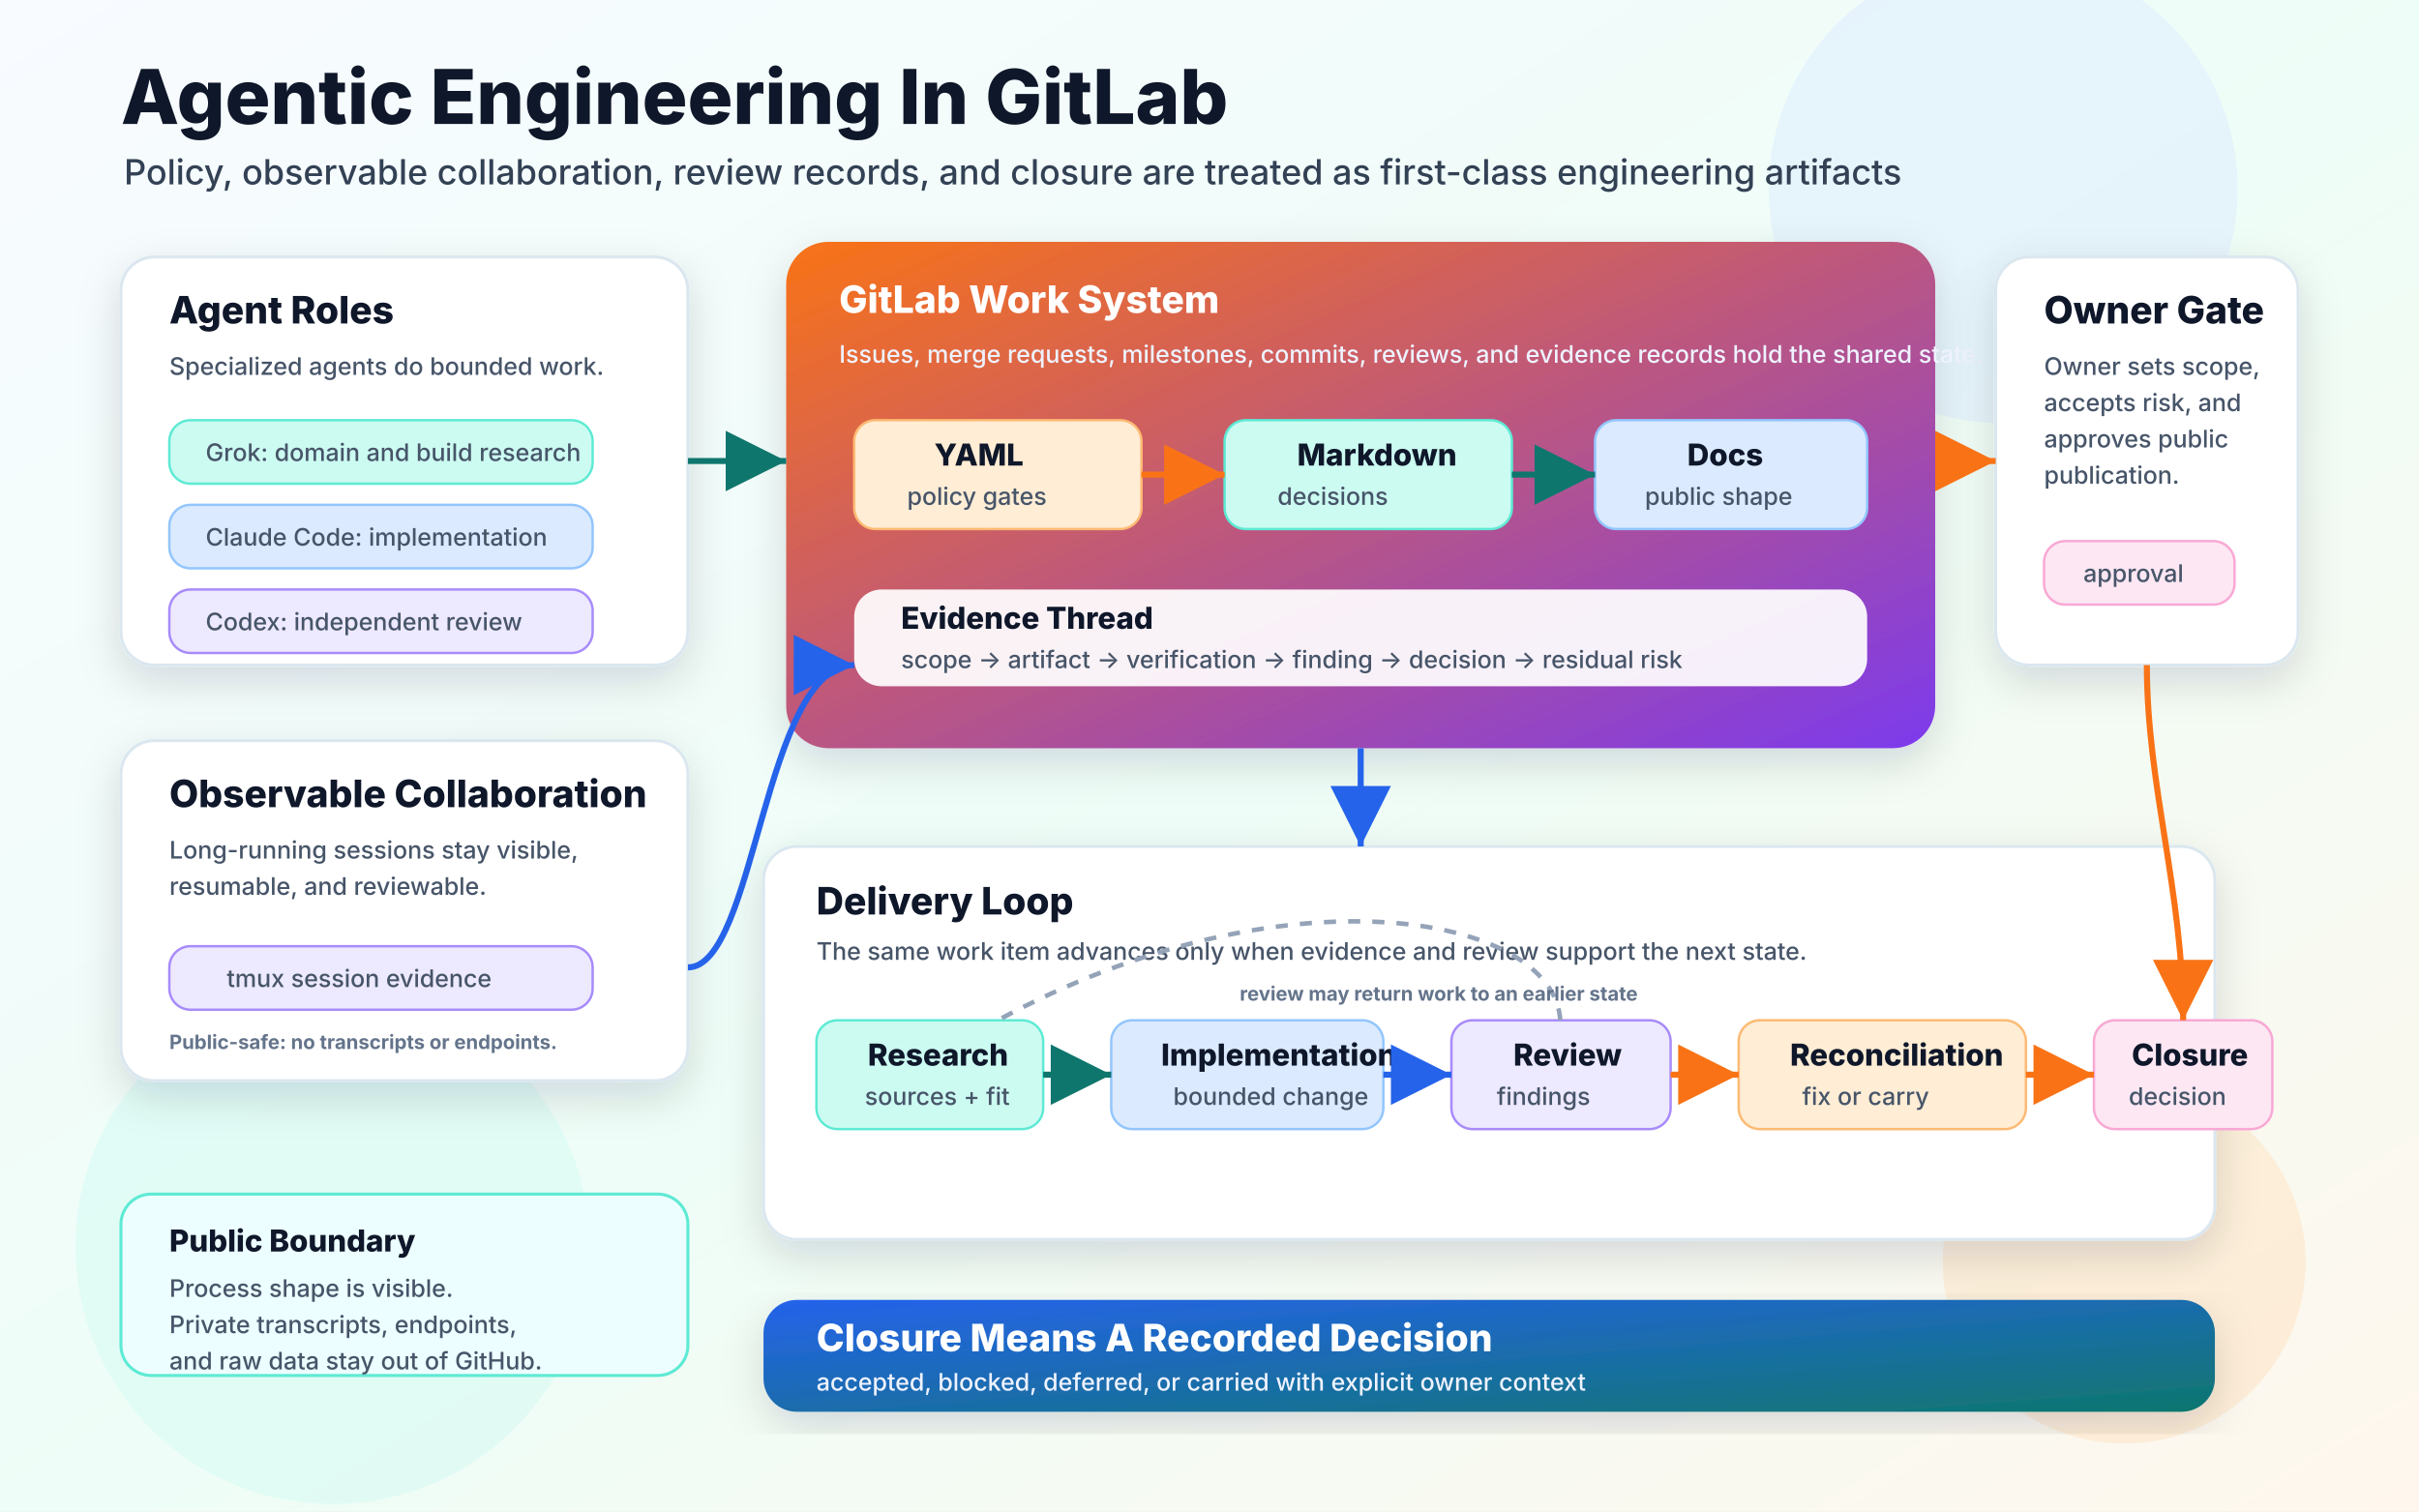
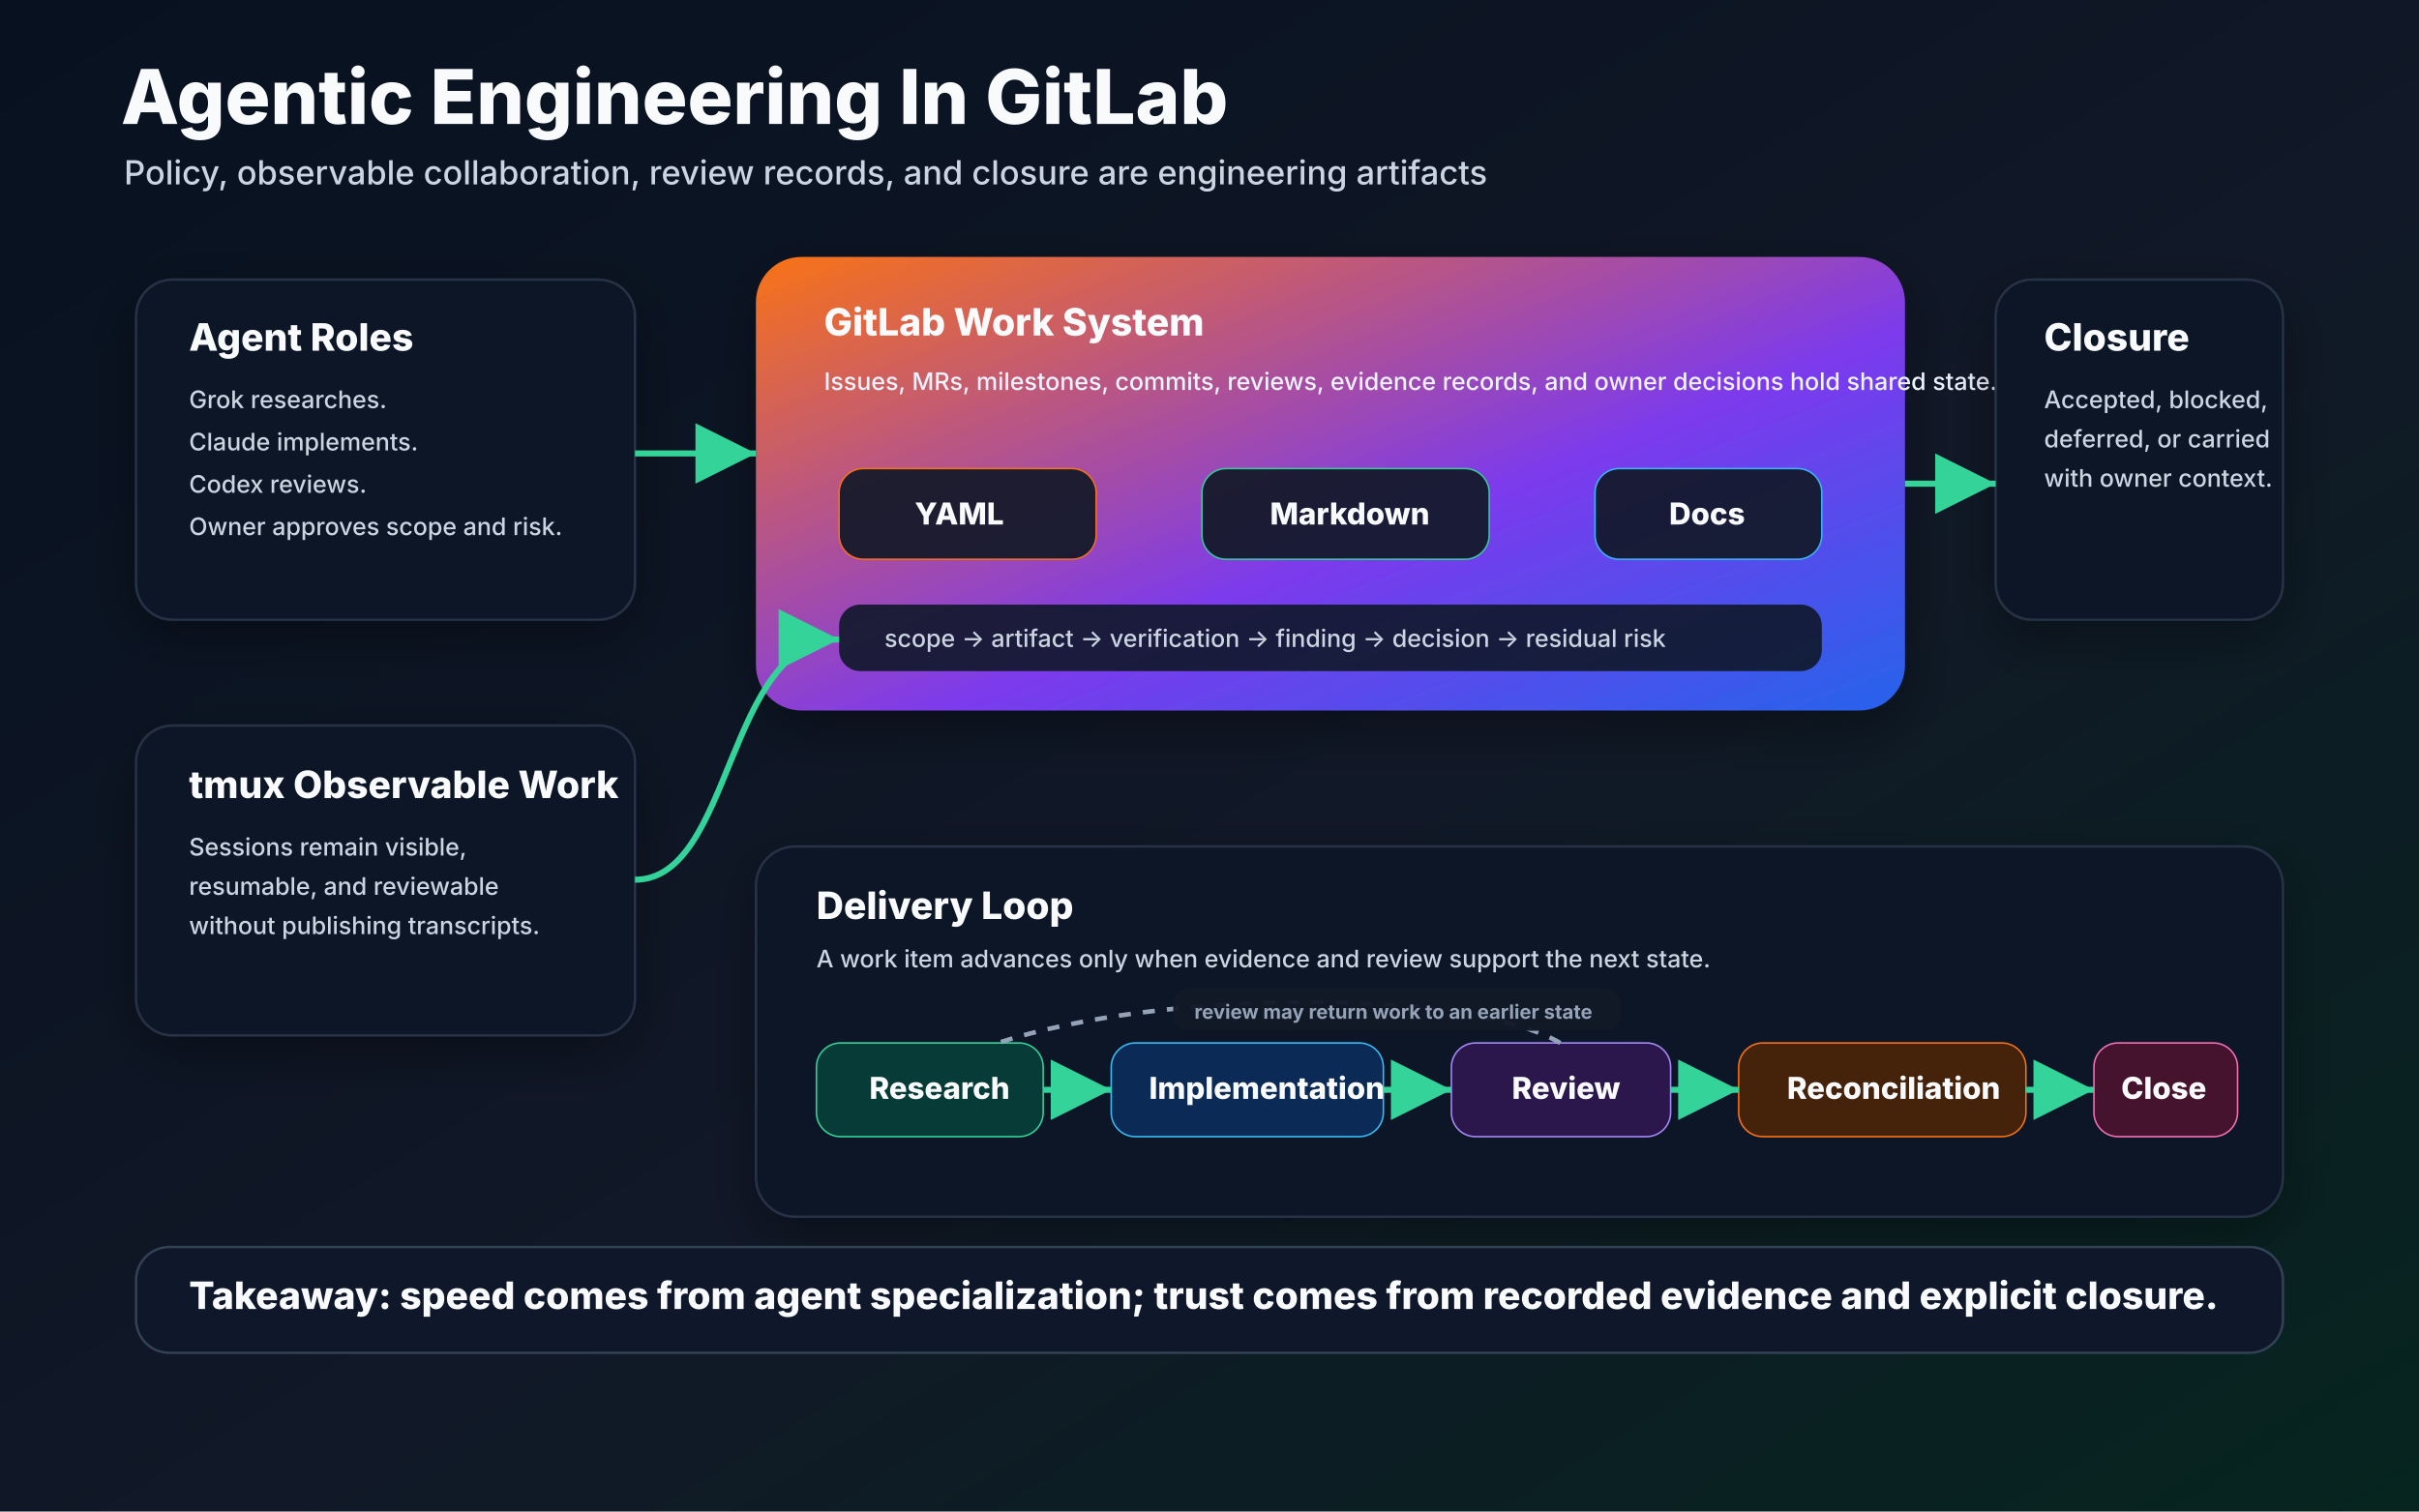
<svg xmlns="http://www.w3.org/2000/svg" width="1600" height="1000" viewBox="0 0 1600 1000" role="img" aria-labelledby="title desc">
  <defs>
    <linearGradient id="bg" x1="0" y1="0" x2="1" y2="1">
-       <stop offset="0" stop-color="#f8fbff" />
-       <stop offset="0.52" stop-color="#eefdf7" />
-       <stop offset="1" stop-color="#fff7ed" />
+       <stop offset="0" stop-color="#07111f" />
+       <stop offset="0.55" stop-color="#111827" />
+       <stop offset="1" stop-color="#06251f" />
    </linearGradient>
-     <linearGradient id="gitlab" x1="0" y1="0" x2="1" y2="1">
+     <linearGradient id="git" x1="0" y1="0" x2="1" y2="1">
      <stop offset="0" stop-color="#f97316" />
-       <stop offset="1" stop-color="#7c3aed" />
-     </linearGradient>
-     <linearGradient id="flow" x1="0" y1="0" x2="1" y2="1">
-       <stop offset="0" stop-color="#2563eb" />
-       <stop offset="1" stop-color="#0f766e" />
+       <stop offset="0.58" stop-color="#7c3aed" />
+       <stop offset="1" stop-color="#2563eb" />
    </linearGradient>
    <filter id="shadow" x="-20%" y="-20%" width="140%" height="140%">
-       <feDropShadow dx="0" dy="10" stdDeviation="14" flood-color="#0f172a" flood-opacity="0.14" />
+       <feDropShadow dx="0" dy="12" stdDeviation="18" flood-color="#000" flood-opacity="0.35" />
    </filter>
-     <marker id="arrow-blue" markerWidth="14" markerHeight="14" refX="10" refY="5" orient="auto" markerUnits="strokeWidth">
-       <path d="M0,0 L10,5 L0,10 z" fill="#2563eb" />
+     <marker id="arrow" markerWidth="14" markerHeight="14" refX="10" refY="5" orient="auto" markerUnits="strokeWidth">
+       <path d="M0,0 L10,5 L0,10 z" fill="#34d399" />
    </marker>
-     <marker id="arrow-teal" markerWidth="14" markerHeight="14" refX="10" refY="5" orient="auto" markerUnits="strokeWidth">
-       <path d="M0,0 L10,5 L0,10 z" fill="#0f766e" />
-     </marker>
-     <marker id="arrow-orange" markerWidth="14" markerHeight="14" refX="10" refY="5" orient="auto" markerUnits="strokeWidth">
-       <path d="M0,0 L10,5 L0,10 z" fill="#f97316" />
-     </marker>
-     <style>
-       .title { font: 800 50px -apple-system, BlinkMacSystemFont, "Segoe UI", sans-serif; fill: #0f172a; letter-spacing: 0; }
-       .subtitle { font: 500 23px -apple-system, BlinkMacSystemFont, "Segoe UI", sans-serif; fill: #334155; letter-spacing: 0; }
-       .section { font: 800 25px -apple-system, BlinkMacSystemFont, "Segoe UI", sans-serif; fill: #0f172a; letter-spacing: 0; }
-       .section-light { font: 800 25px -apple-system, BlinkMacSystemFont, "Segoe UI", sans-serif; fill: #ffffff; letter-spacing: 0; }
-       .label { font: 800 20px -apple-system, BlinkMacSystemFont, "Segoe UI", sans-serif; fill: #0f172a; letter-spacing: 0; }
-       .label-light { font: 800 20px -apple-system, BlinkMacSystemFont, "Segoe UI", sans-serif; fill: #ffffff; letter-spacing: 0; }
-       .small { font: 500 16px -apple-system, BlinkMacSystemFont, "Segoe UI", sans-serif; fill: #475569; letter-spacing: 0; }
-       .small-light { font: 500 16px -apple-system, BlinkMacSystemFont, "Segoe UI", sans-serif; fill: #eef2ff; letter-spacing: 0; }
-       .tiny { font: 700 13px -apple-system, BlinkMacSystemFont, "Segoe UI", sans-serif; fill: #64748b; letter-spacing: 0; }
-       .card { fill: #ffffff; stroke: #dbe7ef; stroke-width: 2; rx: 22; filter: url(#shadow); }
-       .chip-blue { fill: #dbeafe; stroke: #93c5fd; stroke-width: 1.6; rx: 14; }
-       .chip-teal { fill: #ccfbf1; stroke: #5eead4; stroke-width: 1.6; rx: 14; }
-       .chip-orange { fill: #ffedd5; stroke: #fdba74; stroke-width: 1.6; rx: 14; }
-       .chip-purple { fill: #ede9fe; stroke: #a78bfa; stroke-width: 1.6; rx: 14; }
-       .chip-pink { fill: #fce7f3; stroke: #f9a8d4; stroke-width: 1.6; rx: 14; }
-       .line-blue { stroke: #2563eb; stroke-width: 4; fill: none; marker-end: url(#arrow-blue); }
-       .line-teal { stroke: #0f766e; stroke-width: 4; fill: none; marker-end: url(#arrow-teal); }
-       .line-orange { stroke: #f97316; stroke-width: 4; fill: none; marker-end: url(#arrow-orange); }
-       .dash { stroke: #94a3b8; stroke-width: 3; stroke-dasharray: 8 8; fill: none; }
-     </style>
+     <style>.title{font:800 50px -apple-system,BlinkMacSystemFont,"Segoe UI",sans-serif;fill:#f8fafc}.sub{font:500 22px -apple-system,BlinkMacSystemFont,"Segoe UI",sans-serif;fill:#cbd5e1}.h{font:800 25px -apple-system,BlinkMacSystemFont,"Segoe UI",sans-serif;fill:#f8fafc}.label{font:800 20px -apple-system,BlinkMacSystemFont,"Segoe UI",sans-serif;fill:#f8fafc}.s{font:500 16px -apple-system,BlinkMacSystemFont,"Segoe UI",sans-serif;fill:#cbd5e1}.tiny{font:700 13px -apple-system,BlinkMacSystemFont,"Segoe UI",sans-serif;fill:#94a3b8}.panel{fill:#111827;stroke:#263244;stroke-width:1.6;filter:url(#shadow)}.line{stroke:#34d399;stroke-width:4;fill:none;marker-end:url(#arrow)}.dash{stroke:#94a3b8;stroke-width:3;stroke-dasharray:8 8;fill:none}</style>
  </defs>
  <rect width="1600" height="1000" fill="url(#bg)" />
-   <circle cx="1325" cy="125" r="155" fill="#dbeafe" opacity="0.48" />
-   <circle cx="220" cy="825" r="170" fill="#ccfbf1" opacity="0.42" />
-   <circle cx="1405" cy="835" r="120" fill="#fed7aa" opacity="0.33" />
  <text x="80" y="82" class="title">Agentic Engineering In GitLab</text>
-   <text x="82" y="122" class="subtitle">Policy, observable collaboration, review records, and closure are treated as first-class engineering artifacts</text>
-   <rect x="80" y="170" width="375" height="270" class="card" />
-   <text x="112" y="214" class="section">Agent Roles</text>
-   <text x="112" y="248" class="small">Specialized agents do bounded work.</text>
-   <rect x="112" y="278" width="280" height="42" class="chip-teal" />
-   <text x="136" y="305" class="small">Grok: domain and build research</text>
-   <rect x="112" y="334" width="280" height="42" class="chip-blue" />
-   <text x="136" y="361" class="small">Claude Code: implementation</text>
-   <rect x="112" y="390" width="280" height="42" class="chip-purple" />
-   <text x="136" y="417" class="small">Codex: independent review</text>
-   <rect x="80" y="490" width="375" height="225" class="card" />
-   <text x="112" y="534" class="section">Observable Collaboration</text>
-   <text x="112" y="568" class="small">Long-running sessions stay visible,</text>
-   <text x="112" y="592" class="small">resumable, and reviewable.</text>
-   <rect x="112" y="626" width="280" height="42" class="chip-purple" />
-   <text x="150" y="653" class="small">tmux session evidence</text>
-   <text x="112" y="694" class="tiny">Public-safe: no transcripts or endpoints.</text>
-   <rect x="520" y="160" width="760" height="335" rx="28" fill="url(#gitlab)" filter="url(#shadow)" />
-   <text x="555" y="207" class="section-light">GitLab Work System</text>
-   <text x="555" y="240" class="small-light">Issues, merge requests, milestones, commits, reviews, and evidence records hold the shared state.</text>
-   <rect x="565" y="278" width="190" height="72" class="chip-orange" />
-   <text x="618" y="308" class="label">YAML</text>
-   <text x="600" y="334" class="small">policy gates</text>
-   <rect x="810" y="278" width="190" height="72" class="chip-teal" />
-   <text x="858" y="308" class="label">Markdown</text>
-   <text x="845" y="334" class="small">decisions</text>
-   <rect x="1055" y="278" width="180" height="72" class="chip-blue" />
-   <text x="1116" y="308" class="label">Docs</text>
-   <text x="1088" y="334" class="small">public shape</text>
-   <path d="M755 314 L810 314" class="line-orange" />
-   <path d="M1000 314 L1055 314" class="line-teal" />
-   <rect x="565" y="390" width="670" height="64" rx="18" fill="#ffffff" opacity="0.92" />
-   <text x="596" y="416" class="label">Evidence Thread</text>
-   <text x="596" y="442" class="small">scope -&gt; artifact -&gt; verification -&gt; finding -&gt; decision -&gt; residual risk</text>
-   <path d="M455 305 C485 305 498 305 520 305" class="line-teal" />
-   <path d="M455 640 C500 640 505 440 565 440" class="line-blue" />
-   <rect x="1320" y="170" width="200" height="270" class="card" />
-   <text x="1352" y="214" class="section">Owner Gate</text>
-   <text x="1352" y="248" class="small">Owner sets scope,</text>
-   <text x="1352" y="272" class="small">accepts risk, and</text>
-   <text x="1352" y="296" class="small">approves public</text>
-   <text x="1352" y="320" class="small">publication.</text>
-   <rect x="1352" y="358" width="126" height="42" class="chip-pink" />
-   <text x="1378" y="385" class="small">approval</text>
-   <path d="M1280 305 C1300 305 1308 305 1320 305" class="line-orange" />
-   <rect x="505" y="560" width="960" height="260" class="card" />
-   <text x="540" y="605" class="section">Delivery Loop</text>
-   <text x="540" y="635" class="small">The same work item advances only when evidence and review support the next state.</text>
-   <rect x="540" y="675" width="150" height="72" class="chip-teal" />
-   <text x="574" y="705" class="label">Research</text>
-   <text x="572" y="731" class="small">sources + fit</text>
-   <rect x="735" y="675" width="180" height="72" class="chip-blue" />
-   <text x="768" y="705" class="label">Implementation</text>
-   <text x="776" y="731" class="small">bounded change</text>
-   <rect x="960" y="675" width="145" height="72" class="chip-purple" />
-   <text x="1001" y="705" class="label">Review</text>
-   <text x="990" y="731" class="small">findings</text>
-   <rect x="1150" y="675" width="190" height="72" class="chip-orange" />
-   <text x="1184" y="705" class="label">Reconciliation</text>
-   <text x="1192" y="731" class="small">fix or carry</text>
-   <rect x="1385" y="675" width="118" height="72" class="chip-pink" />
-   <text x="1410" y="705" class="label">Closure</text>
-   <text x="1408" y="731" class="small">decision</text>
-   <path d="M690 711 L735 711" class="line-teal" />
-   <path d="M915 711 L960 711" class="line-blue" />
-   <path d="M1105 711 L1150 711" class="line-orange" />
-   <path d="M1340 711 L1385 711" class="line-orange" />
-   <path d="M1032 675 C1028 605 850 572 660 675" class="dash" />
-   <text x="820" y="662" class="tiny">review may return work to an earlier state</text>
-   <path d="M900 495 C900 525 900 542 900 560" class="line-blue" />
-   <path d="M1420 440 C1420 520 1444 590 1444 675" class="line-orange" />
-   <rect x="80" y="790" width="375" height="120" rx="20" fill="#ecfeff" stroke="#5eead4" stroke-width="2" />
-   <text x="112" y="828" class="label">Public Boundary</text>
-   <text x="112" y="858" class="small">Process shape is visible.</text>
-   <text x="112" y="882" class="small">Private transcripts, endpoints,</text>
-   <text x="112" y="906" class="small">and raw data stay out of GitHub.</text>
-   <rect x="505" y="860" width="960" height="74" rx="22" fill="url(#flow)" filter="url(#shadow)" />
-   <text x="540" y="894" class="section-light">Closure Means A Recorded Decision</text>
-   <text x="540" y="920" class="small-light">accepted, blocked, deferred, or carried with explicit owner context</text>
+   <text x="82" y="122" class="sub">Policy, observable collaboration, review records, and closure are engineering artifacts</text>
+   <rect x="90" y="185" width="330" height="225" rx="24" class="panel" />
+   <text x="125" y="232" class="h">Agent Roles</text>
+   <text x="125" y="270" class="s">Grok researches.</text>
+   <text x="125" y="298" class="s">Claude implements.</text>
+   <text x="125" y="326" class="s">Codex reviews.</text>
+   <text x="125" y="354" class="s">Owner approves scope and risk.</text>
+   <rect x="90" y="480" width="330" height="205" rx="24" class="panel" />
+   <text x="125" y="528" class="h">tmux Observable Work</text>
+   <text x="125" y="566" class="s">Sessions remain visible,</text>
+   <text x="125" y="592" class="s">resumable, and reviewable</text>
+   <text x="125" y="618" class="s">without publishing transcripts.</text>
+   <rect x="500" y="170" width="760" height="300" rx="30" fill="url(#git)" filter="url(#shadow)" />
+   <text x="545" y="222" class="h">GitLab Work System</text>
+   <text x="545" y="258" class="s" style="fill:#eef2ff">Issues, MRs, milestones, commits, reviews, evidence records, and owner decisions hold shared state.</text>
+   <rect x="555" y="310" width="170" height="60" rx="16" fill="#111827" opacity="0.92" stroke="#f97316" />
+   <text x="605" y="347" class="label">YAML</text>
+   <rect x="795" y="310" width="190" height="60" rx="16" fill="#111827" opacity="0.92" stroke="#34d399" />
+   <text x="840" y="347" class="label">Markdown</text>
+   <rect x="1055" y="310" width="150" height="60" rx="16" fill="#111827" opacity="0.92" stroke="#38bdf8" />
+   <text x="1104" y="347" class="label">Docs</text>
+   <rect x="555" y="400" width="650" height="44" rx="14" fill="#0f172a" opacity="0.9" />
+   <text x="585" y="428" class="s">scope -&gt; artifact -&gt; verification -&gt; finding -&gt; decision -&gt; residual risk</text>
+   <path d="M420 300 C455 300 470 300 500 300" class="line" />
+   <path d="M420 582 C485 582 480 423 555 423" class="line" />
+   <rect x="1320" y="185" width="190" height="225" rx="24" class="panel" />
+   <text x="1352" y="232" class="h">Closure</text>
+   <text x="1352" y="270" class="s">Accepted, blocked,</text>
+   <text x="1352" y="296" class="s">deferred, or carried</text>
+   <text x="1352" y="322" class="s">with owner context.</text>
+   <path d="M1260 320 C1290 320 1300 320 1320 320" class="line" />
+   <rect x="500" y="560" width="1010" height="245" rx="26" class="panel" />
+   <text x="540" y="608" class="h">Delivery Loop</text>
+   <text x="540" y="640" class="s">A work item advances only when evidence and review support the next state.</text>
+   <rect x="540" y="690" width="150" height="62" rx="16" fill="#073b37" stroke="#34d399" />
+   <text x="575" y="727" class="label">Research</text>
+   <rect x="735" y="690" width="180" height="62" rx="16" fill="#0b2a55" stroke="#38bdf8" />
+   <text x="760" y="727" class="label">Implementation</text>
+   <rect x="960" y="690" width="145" height="62" rx="16" fill="#2b174c" stroke="#a78bfa" />
+   <text x="1000" y="727" class="label">Review</text>
+   <rect x="1150" y="690" width="190" height="62" rx="16" fill="#45220a" stroke="#f97316" />
+   <text x="1182" y="727" class="label">Reconciliation</text>
+   <rect x="1385" y="690" width="95" height="62" rx="16" fill="#45132e" stroke="#f472b6" />
+   <text x="1403" y="727" class="label">Close</text>
+   <path d="M690 721 L735 721" class="line" />
+   <path d="M915 721 L960 721" class="line" />
+   <path d="M1105 721 L1150 721" class="line" />
+   <path d="M1340 721 L1385 721" class="line" />
+   <path d="M1032 690 C970 654 770 654 660 690" class="dash" />
+   <rect x="776" y="654" width="296" height="28" rx="10" fill="#111827" opacity="0.96" />
+   <text x="790" y="674" class="tiny">review may return work to an earlier state</text>
+   <rect x="90" y="825" width="1420" height="70" rx="22" fill="#0f172a" stroke="#334155" stroke-width="1.6" />
+   <text x="125" y="866" class="h">Takeaway: speed comes from agent specialization; trust comes from recorded evidence and explicit closure.</text>
</svg>
